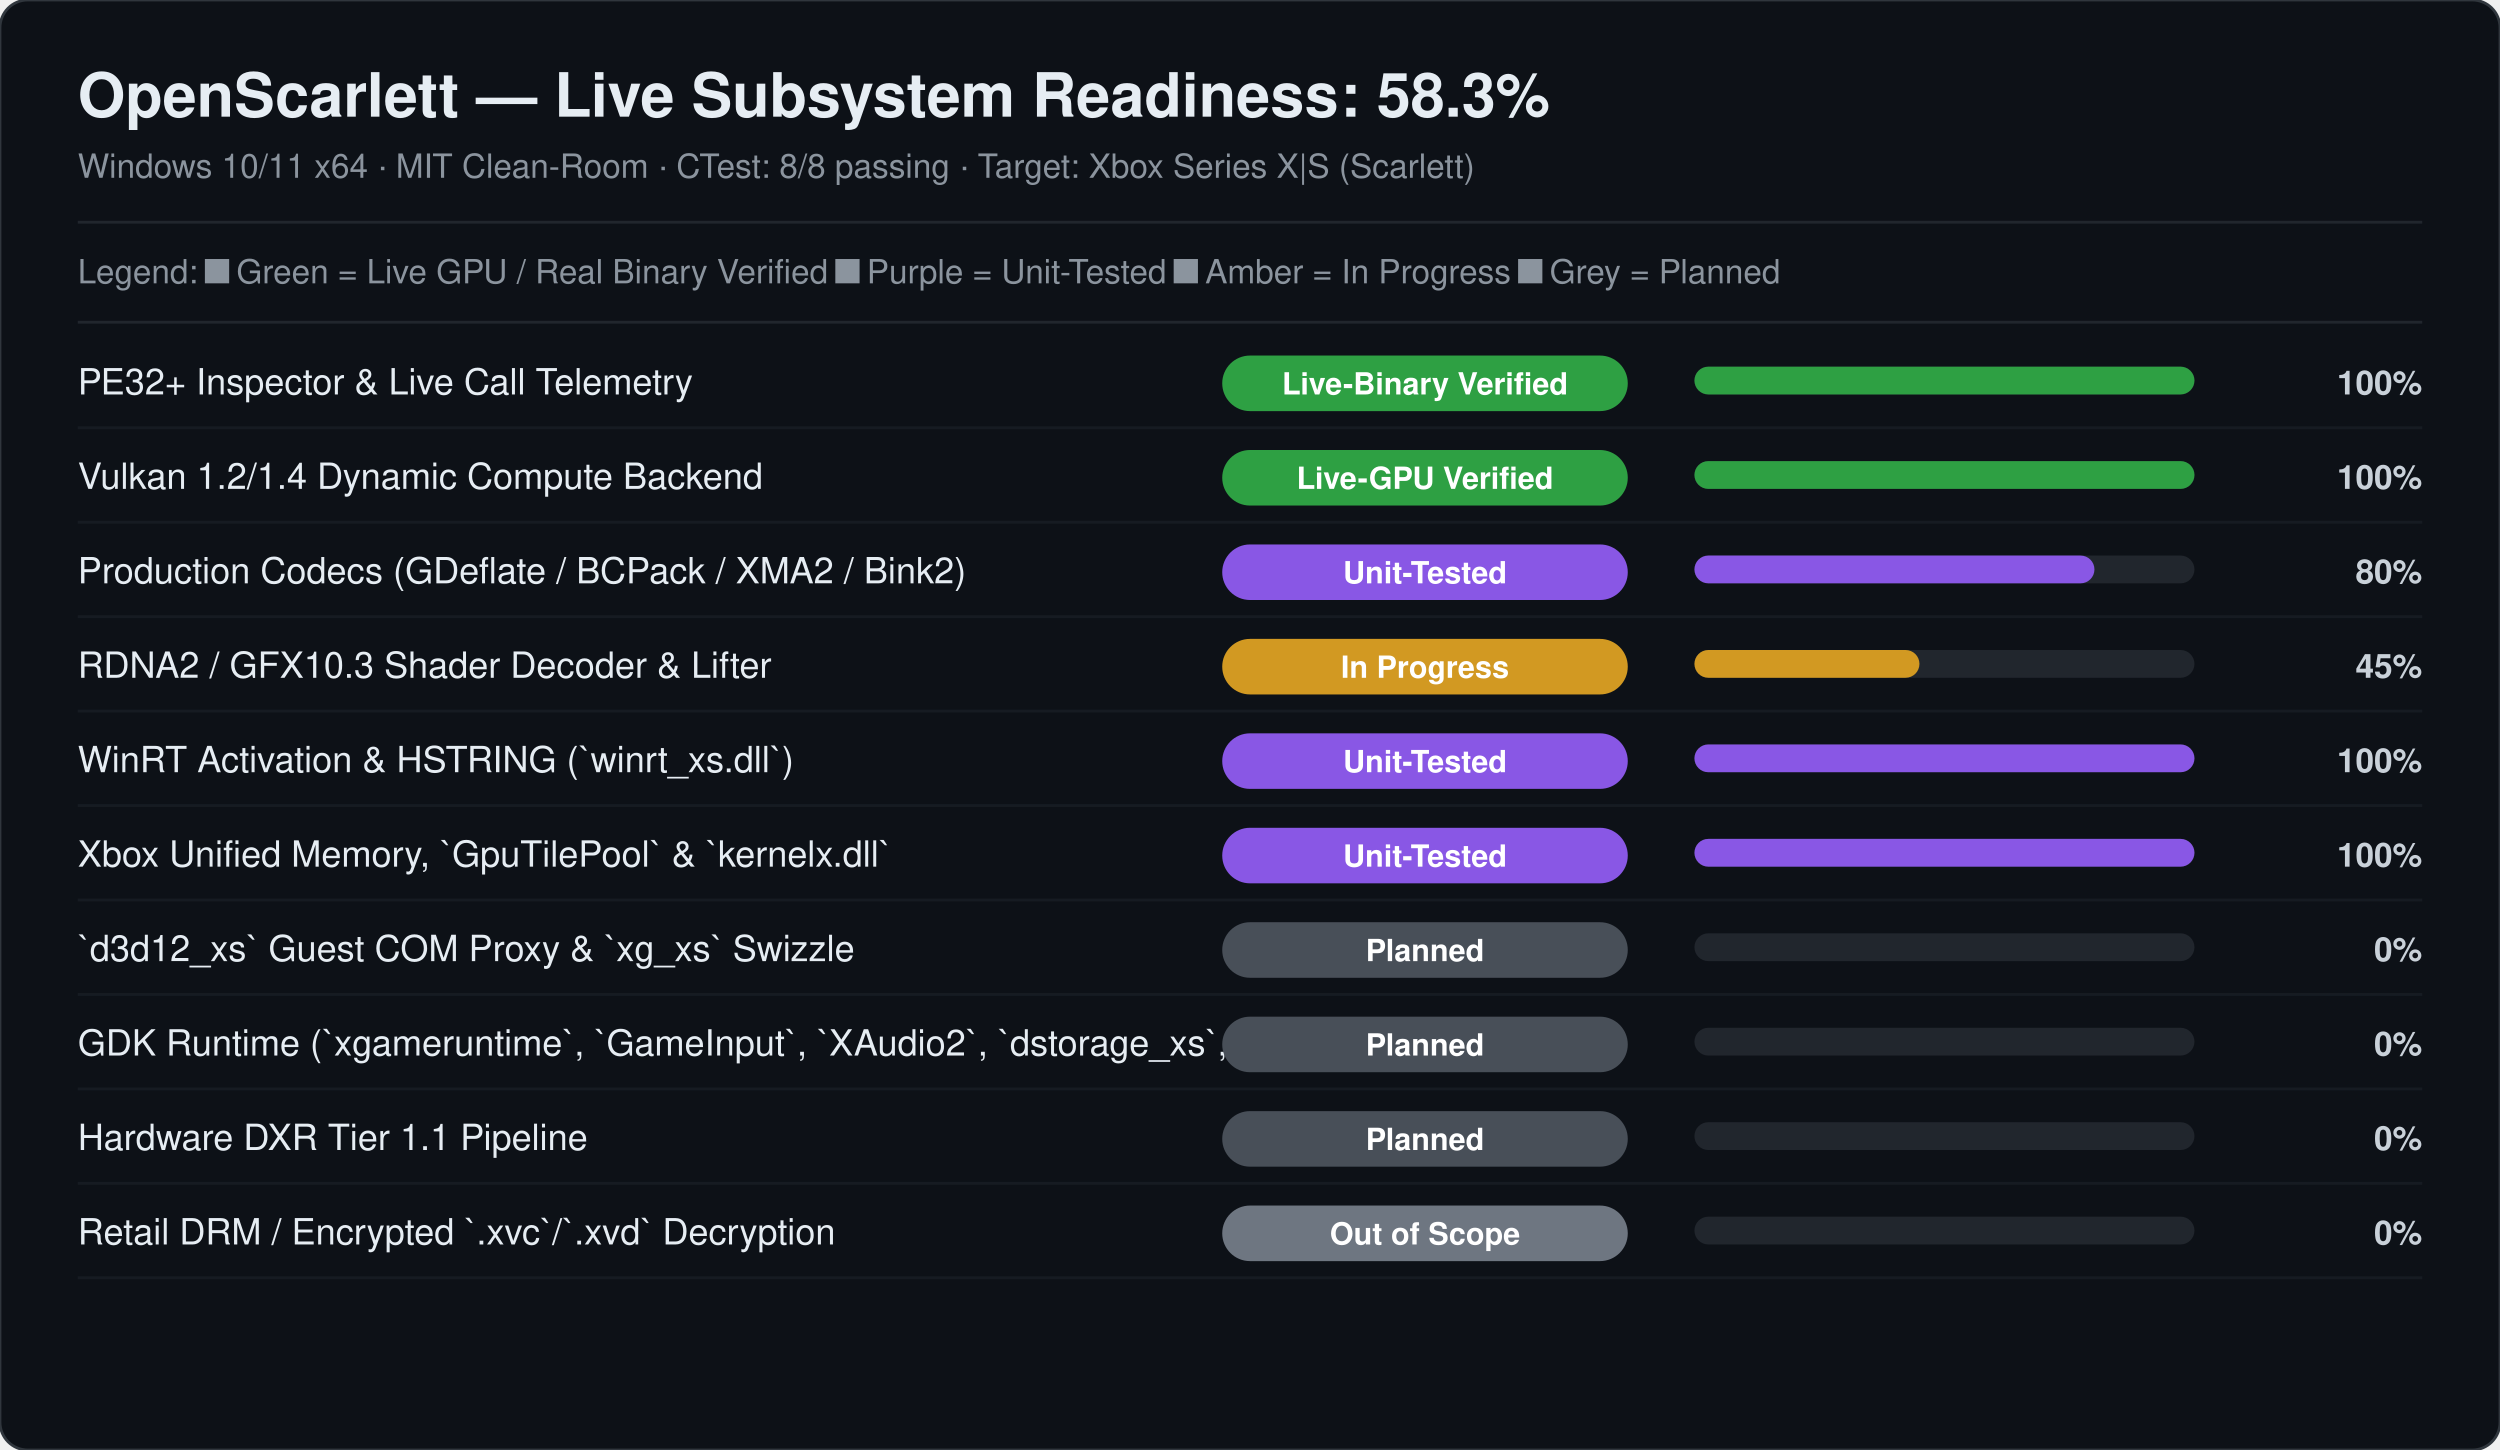
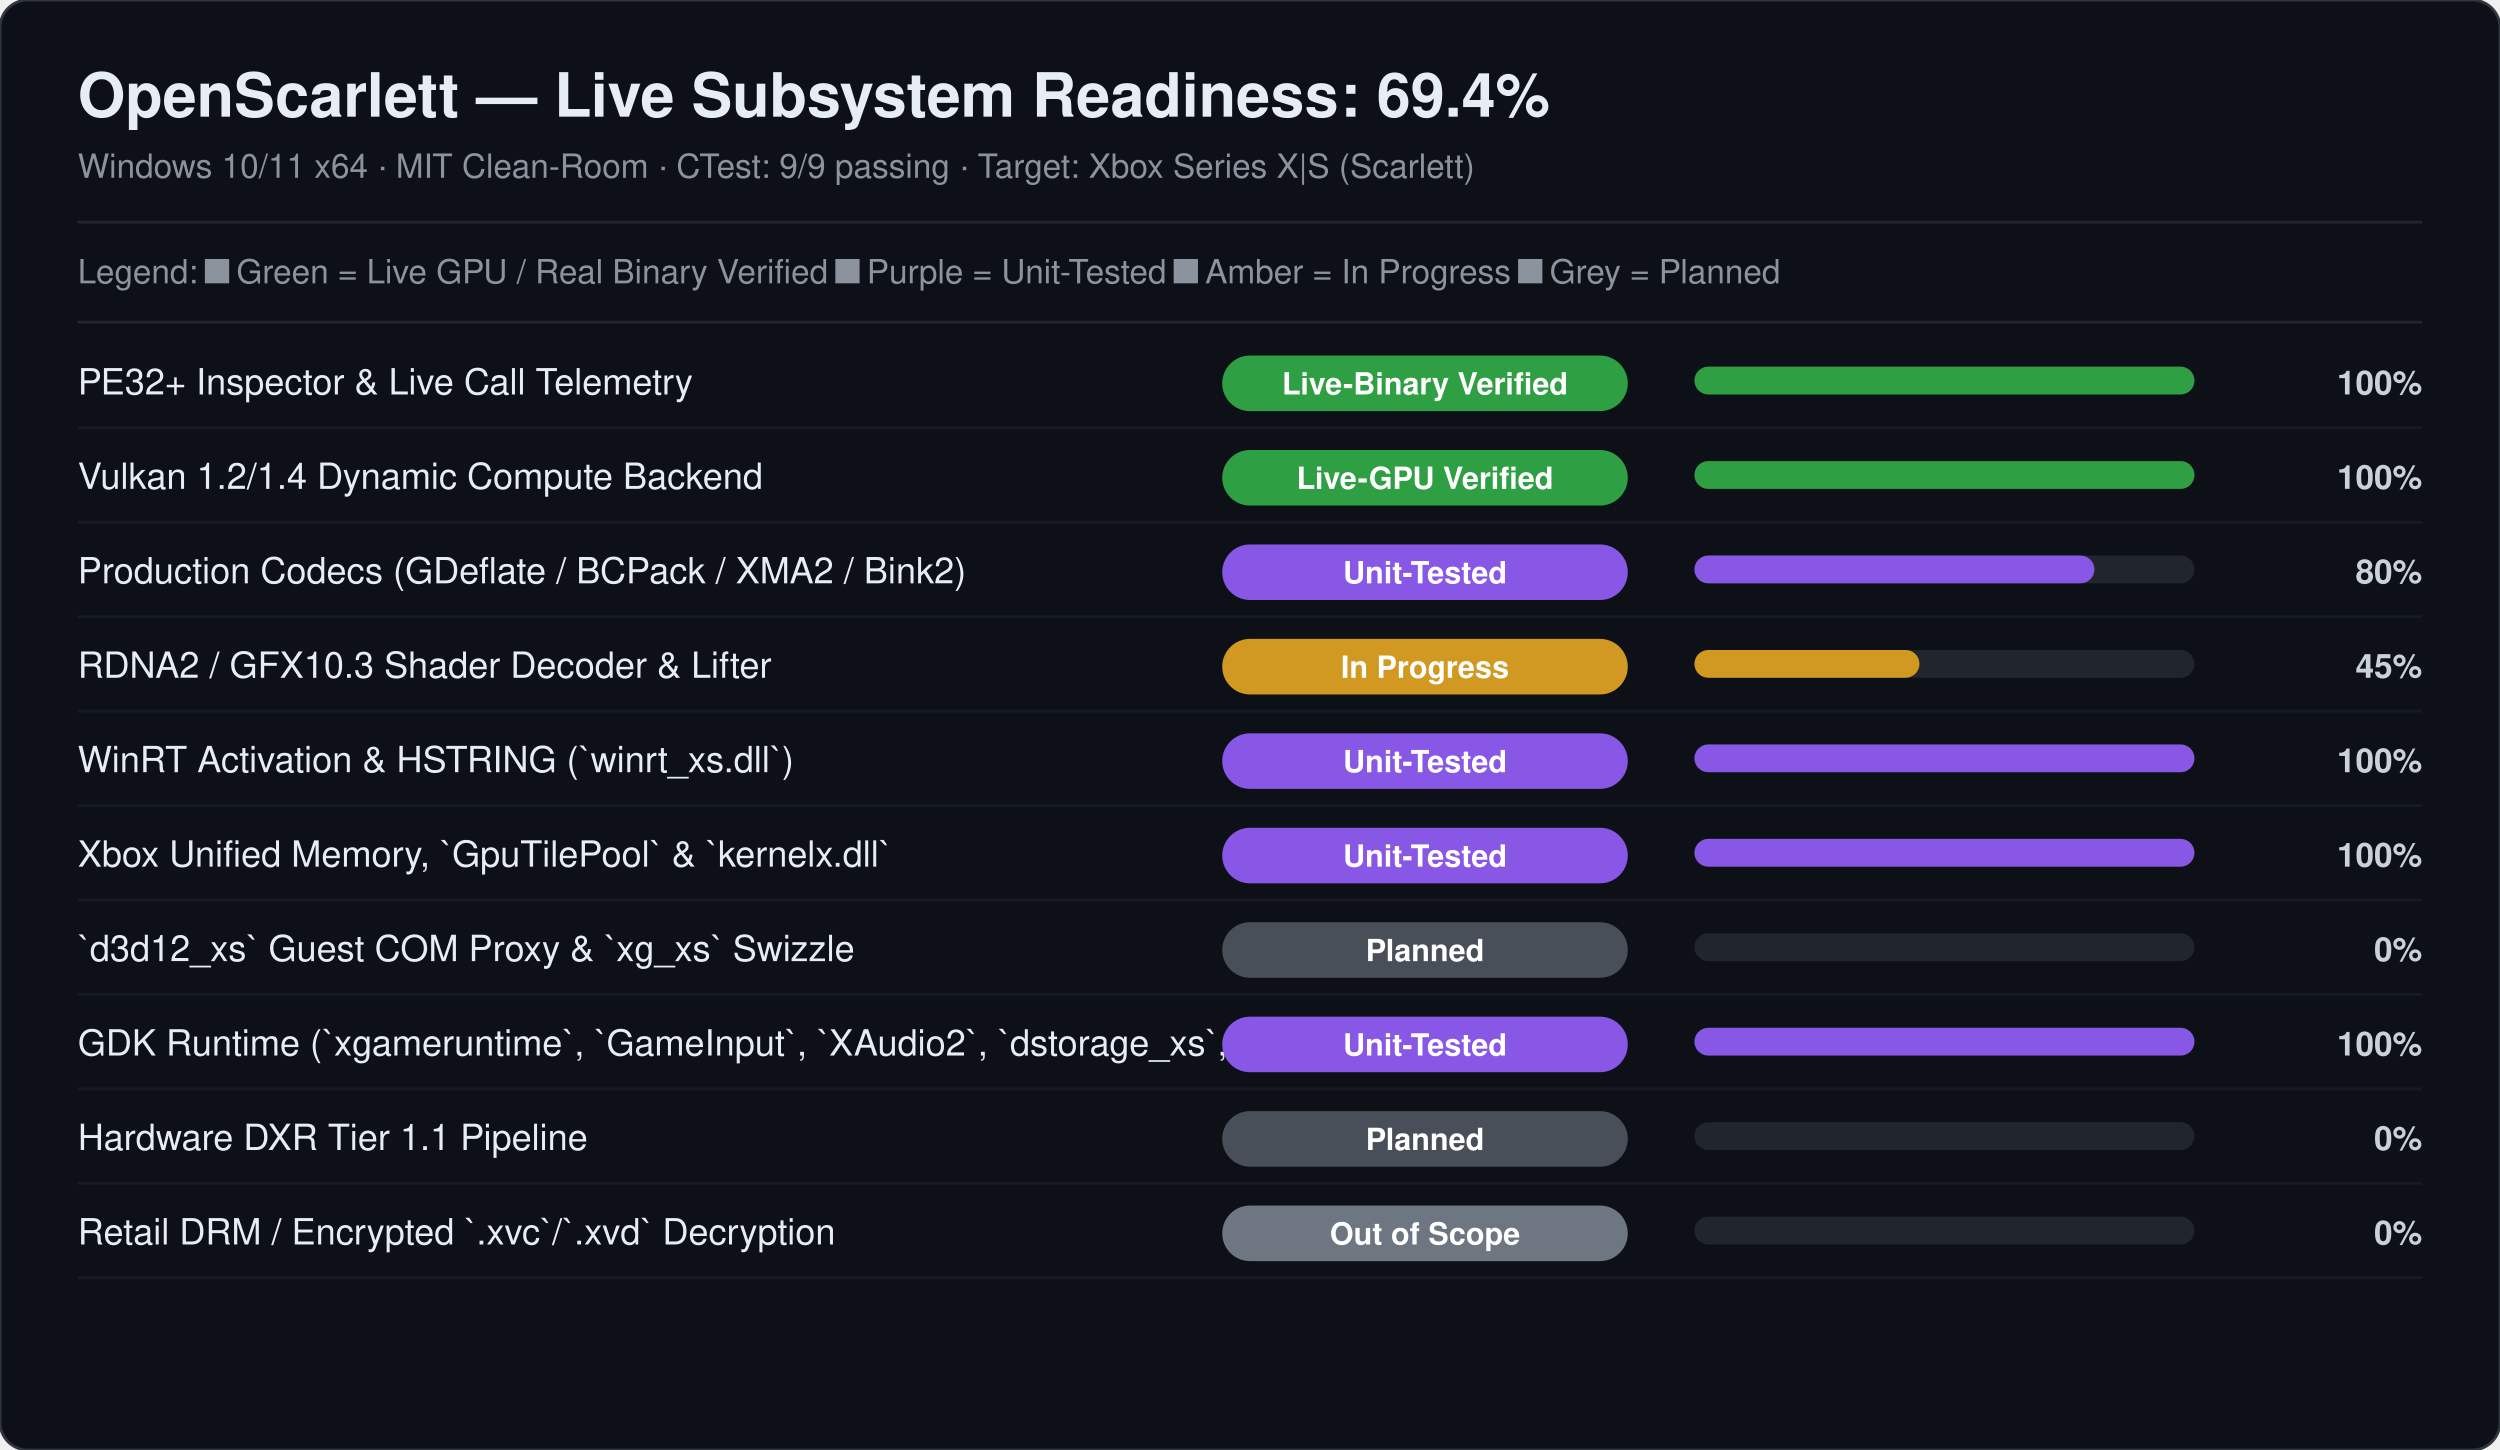
- <svg xmlns="http://www.w3.org/2000/svg" width="900" height="522" viewBox="0 0 900 522" role="img" aria-label="OpenScarlett Status: 58.3%">
+ <svg xmlns="http://www.w3.org/2000/svg" width="900" height="522" viewBox="0 0 900 522" role="img" aria-label="OpenScarlett Status: 69.4%">
  <style>
    text { font-family: -apple-system, 'Segoe UI', Helvetica, Arial, sans-serif; }
    .h1 { font-size: 22px; font-weight: 700; fill: #e6edf3; }
    .sub { font-size: 12px; fill: #8b949e; }
    .name { font-size: 13px; fill: #e6edf3; font-weight: 500; }
    .stage { font-size: 11px; fill: #ffffff; font-weight: 600; }
    .pct { font-size: 12px; fill: #c9d1d9; font-weight: 600; }
  </style>
  <rect width="900" height="522" rx="10" fill="#0d1117" stroke="#30363d" stroke-width="1" />
-   <text class="h1" x="28" y="42">OpenScarlett — Live Subsystem Readiness: 58.3%</text>
-   <text class="sub" x="28" y="64">Windows 10/11 x64 · MIT Clean-Room · CTest: 8/8 passing · Target: Xbox Series X|S (Scarlett)</text>
+   <text class="h1" x="28" y="42">OpenScarlett — Live Subsystem Readiness: 69.4%</text>
+   <text class="sub" x="28" y="64">Windows 10/11 x64 · MIT Clean-Room · CTest: 9/9 passing · Target: Xbox Series X|S (Scarlett)</text>
  <line x1="28" y1="80" x2="872" y2="80" stroke="#21262d" stroke-width="1" />
  <text class="sub" x="28" y="102">Legend:  ■ Green = Live GPU / Real Binary Verified   ■ Purple = Unit-Tested   ■ Amber = In Progress   ■ Grey = Planned</text>
  <line x1="28" y1="116" x2="872" y2="116" stroke="#21262d" stroke-width="1" />
  <text class="name" x="28" y="142">PE32+ Inspector &amp; Live Call Telemetry</text>
  <rect x="440" y="128" width="146" height="20" rx="10" fill="#2ea043" />
  <text class="stage" x="513" y="142" text-anchor="middle">Live-Binary Verified</text>
  <rect x="610" y="132" width="180" height="10" rx="5" fill="#21262d" />
  <rect x="610" y="132" width="180" height="10" rx="5" fill="#2ea043" />
  <text class="pct" x="872" y="142" text-anchor="end">100%</text>
  <line x1="28" y1="154" x2="872" y2="154" stroke="#161b22" stroke-width="1" />
  <text class="name" x="28" y="176">Vulkan 1.2/1.4 Dynamic Compute Backend</text>
  <rect x="440" y="162" width="146" height="20" rx="10" fill="#2ea043" />
  <text class="stage" x="513" y="176" text-anchor="middle">Live-GPU Verified</text>
  <rect x="610" y="166" width="180" height="10" rx="5" fill="#21262d" />
  <rect x="610" y="166" width="180" height="10" rx="5" fill="#2ea043" />
  <text class="pct" x="872" y="176" text-anchor="end">100%</text>
  <line x1="28" y1="188" x2="872" y2="188" stroke="#161b22" stroke-width="1" />
  <text class="name" x="28" y="210">Production Codecs (GDeflate / BCPack / XMA2 / Bink2)</text>
  <rect x="440" y="196" width="146" height="20" rx="10" fill="#8957e5" />
  <text class="stage" x="513" y="210" text-anchor="middle">Unit-Tested</text>
  <rect x="610" y="200" width="180" height="10" rx="5" fill="#21262d" />
  <rect x="610" y="200" width="144" height="10" rx="5" fill="#8957e5" />
  <text class="pct" x="872" y="210" text-anchor="end">80%</text>
  <line x1="28" y1="222" x2="872" y2="222" stroke="#161b22" stroke-width="1" />
  <text class="name" x="28" y="244">RDNA2 / GFX10.3 Shader Decoder &amp; Lifter</text>
  <rect x="440" y="230" width="146" height="20" rx="10" fill="#d29922" />
  <text class="stage" x="513" y="244" text-anchor="middle">In Progress</text>
  <rect x="610" y="234" width="180" height="10" rx="5" fill="#21262d" />
  <rect x="610" y="234" width="81" height="10" rx="5" fill="#d29922" />
  <text class="pct" x="872" y="244" text-anchor="end">45%</text>
  <line x1="28" y1="256" x2="872" y2="256" stroke="#161b22" stroke-width="1" />
  <text class="name" x="28" y="278">WinRT Activation &amp; HSTRING (`winrt_xs.dll`)</text>
  <rect x="440" y="264" width="146" height="20" rx="10" fill="#8957e5" />
  <text class="stage" x="513" y="278" text-anchor="middle">Unit-Tested</text>
  <rect x="610" y="268" width="180" height="10" rx="5" fill="#21262d" />
  <rect x="610" y="268" width="180" height="10" rx="5" fill="#8957e5" />
  <text class="pct" x="872" y="278" text-anchor="end">100%</text>
  <line x1="28" y1="290" x2="872" y2="290" stroke="#161b22" stroke-width="1" />
  <text class="name" x="28" y="312">Xbox Unified Memory, `GpuTilePool` &amp; `kernelx.dll`</text>
  <rect x="440" y="298" width="146" height="20" rx="10" fill="#8957e5" />
  <text class="stage" x="513" y="312" text-anchor="middle">Unit-Tested</text>
  <rect x="610" y="302" width="180" height="10" rx="5" fill="#21262d" />
  <rect x="610" y="302" width="180" height="10" rx="5" fill="#8957e5" />
  <text class="pct" x="872" y="312" text-anchor="end">100%</text>
  <line x1="28" y1="324" x2="872" y2="324" stroke="#161b22" stroke-width="1" />
  <text class="name" x="28" y="346">`d3d12_xs` Guest COM Proxy &amp; `xg_xs` Swizzle</text>
  <rect x="440" y="332" width="146" height="20" rx="10" fill="#484f58" />
  <text class="stage" x="513" y="346" text-anchor="middle">Planned</text>
  <rect x="610" y="336" width="180" height="10" rx="5" fill="#21262d" />
  <text class="pct" x="872" y="346" text-anchor="end">0%</text>
  <line x1="28" y1="358" x2="872" y2="358" stroke="#161b22" stroke-width="1" />
  <text class="name" x="28" y="380">GDK Runtime (`xgameruntime`, `GameInput`, `XAudio2`, `dstorage_xs`, `XSAPI`)</text>
-   <rect x="440" y="366" width="146" height="20" rx="10" fill="#484f58" />
-   <text class="stage" x="513" y="380" text-anchor="middle">Planned</text>
+   <rect x="440" y="366" width="146" height="20" rx="10" fill="#8957e5" />
+   <text class="stage" x="513" y="380" text-anchor="middle">Unit-Tested</text>
  <rect x="610" y="370" width="180" height="10" rx="5" fill="#21262d" />
-   <text class="pct" x="872" y="380" text-anchor="end">0%</text>
+   <rect x="610" y="370" width="180" height="10" rx="5" fill="#8957e5" />
+   <text class="pct" x="872" y="380" text-anchor="end">100%</text>
  <line x1="28" y1="392" x2="872" y2="392" stroke="#161b22" stroke-width="1" />
  <text class="name" x="28" y="414">Hardware DXR Tier 1.1 Pipeline</text>
  <rect x="440" y="400" width="146" height="20" rx="10" fill="#484f58" />
  <text class="stage" x="513" y="414" text-anchor="middle">Planned</text>
  <rect x="610" y="404" width="180" height="10" rx="5" fill="#21262d" />
  <text class="pct" x="872" y="414" text-anchor="end">0%</text>
  <line x1="28" y1="426" x2="872" y2="426" stroke="#161b22" stroke-width="1" />
  <text class="name" x="28" y="448">Retail DRM / Encrypted `.xvc`/`.xvd` Decryption</text>
  <rect x="440" y="434" width="146" height="20" rx="10" fill="#6e7681" />
  <text class="stage" x="513" y="448" text-anchor="middle">Out of Scope</text>
  <rect x="610" y="438" width="180" height="10" rx="5" fill="#21262d" />
  <text class="pct" x="872" y="448" text-anchor="end">0%</text>
  <line x1="28" y1="460" x2="872" y2="460" stroke="#161b22" stroke-width="1" />
</svg>
